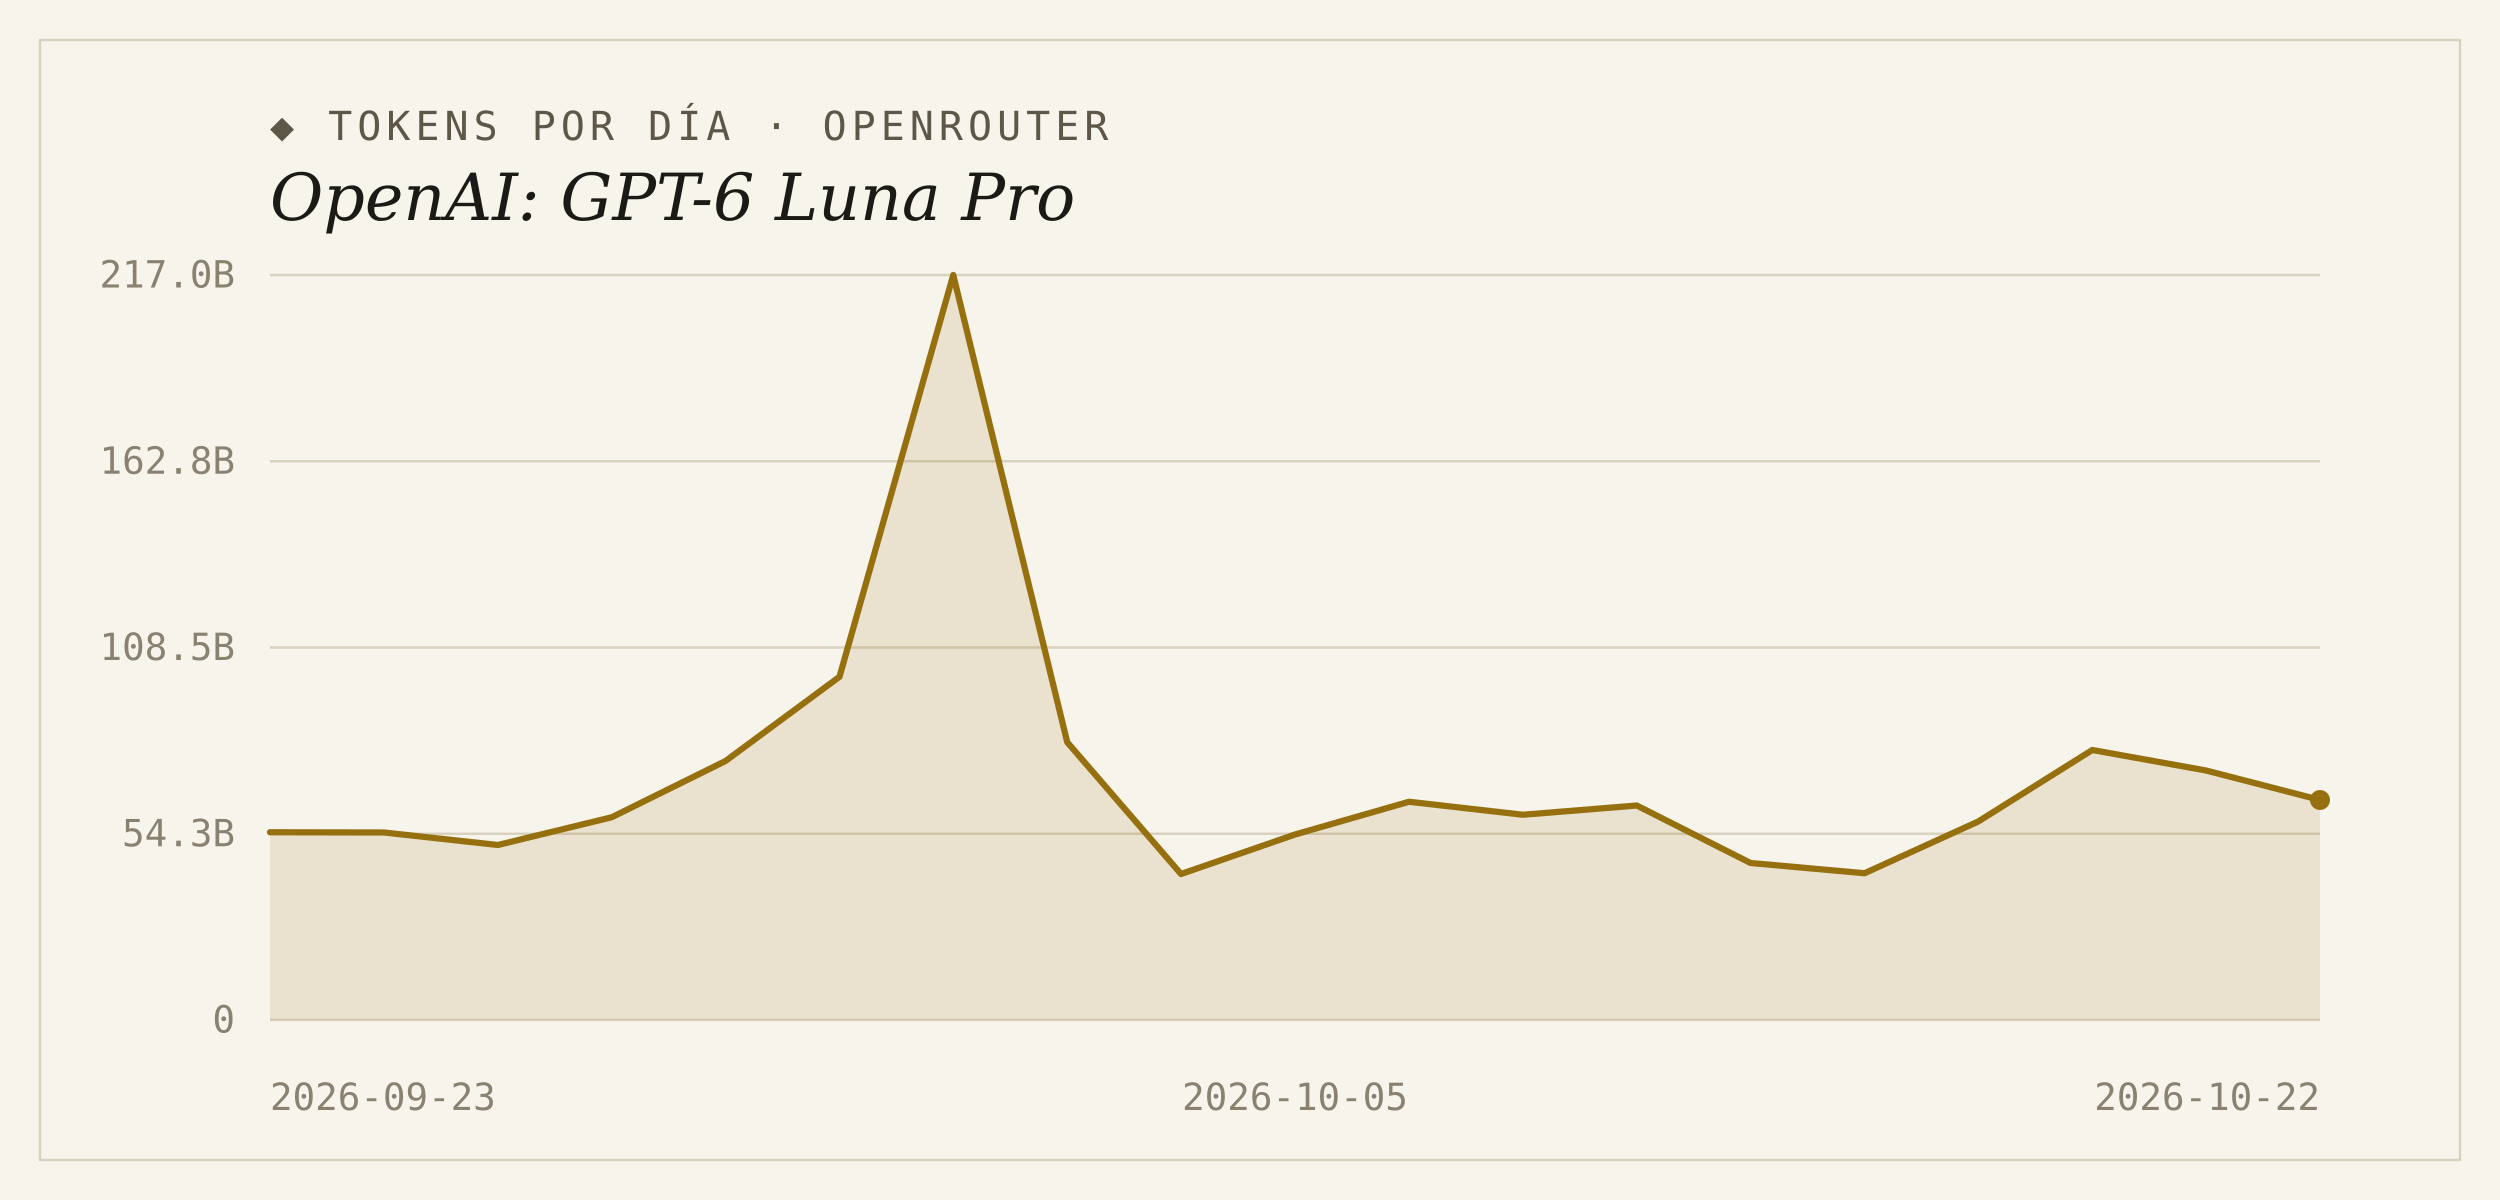
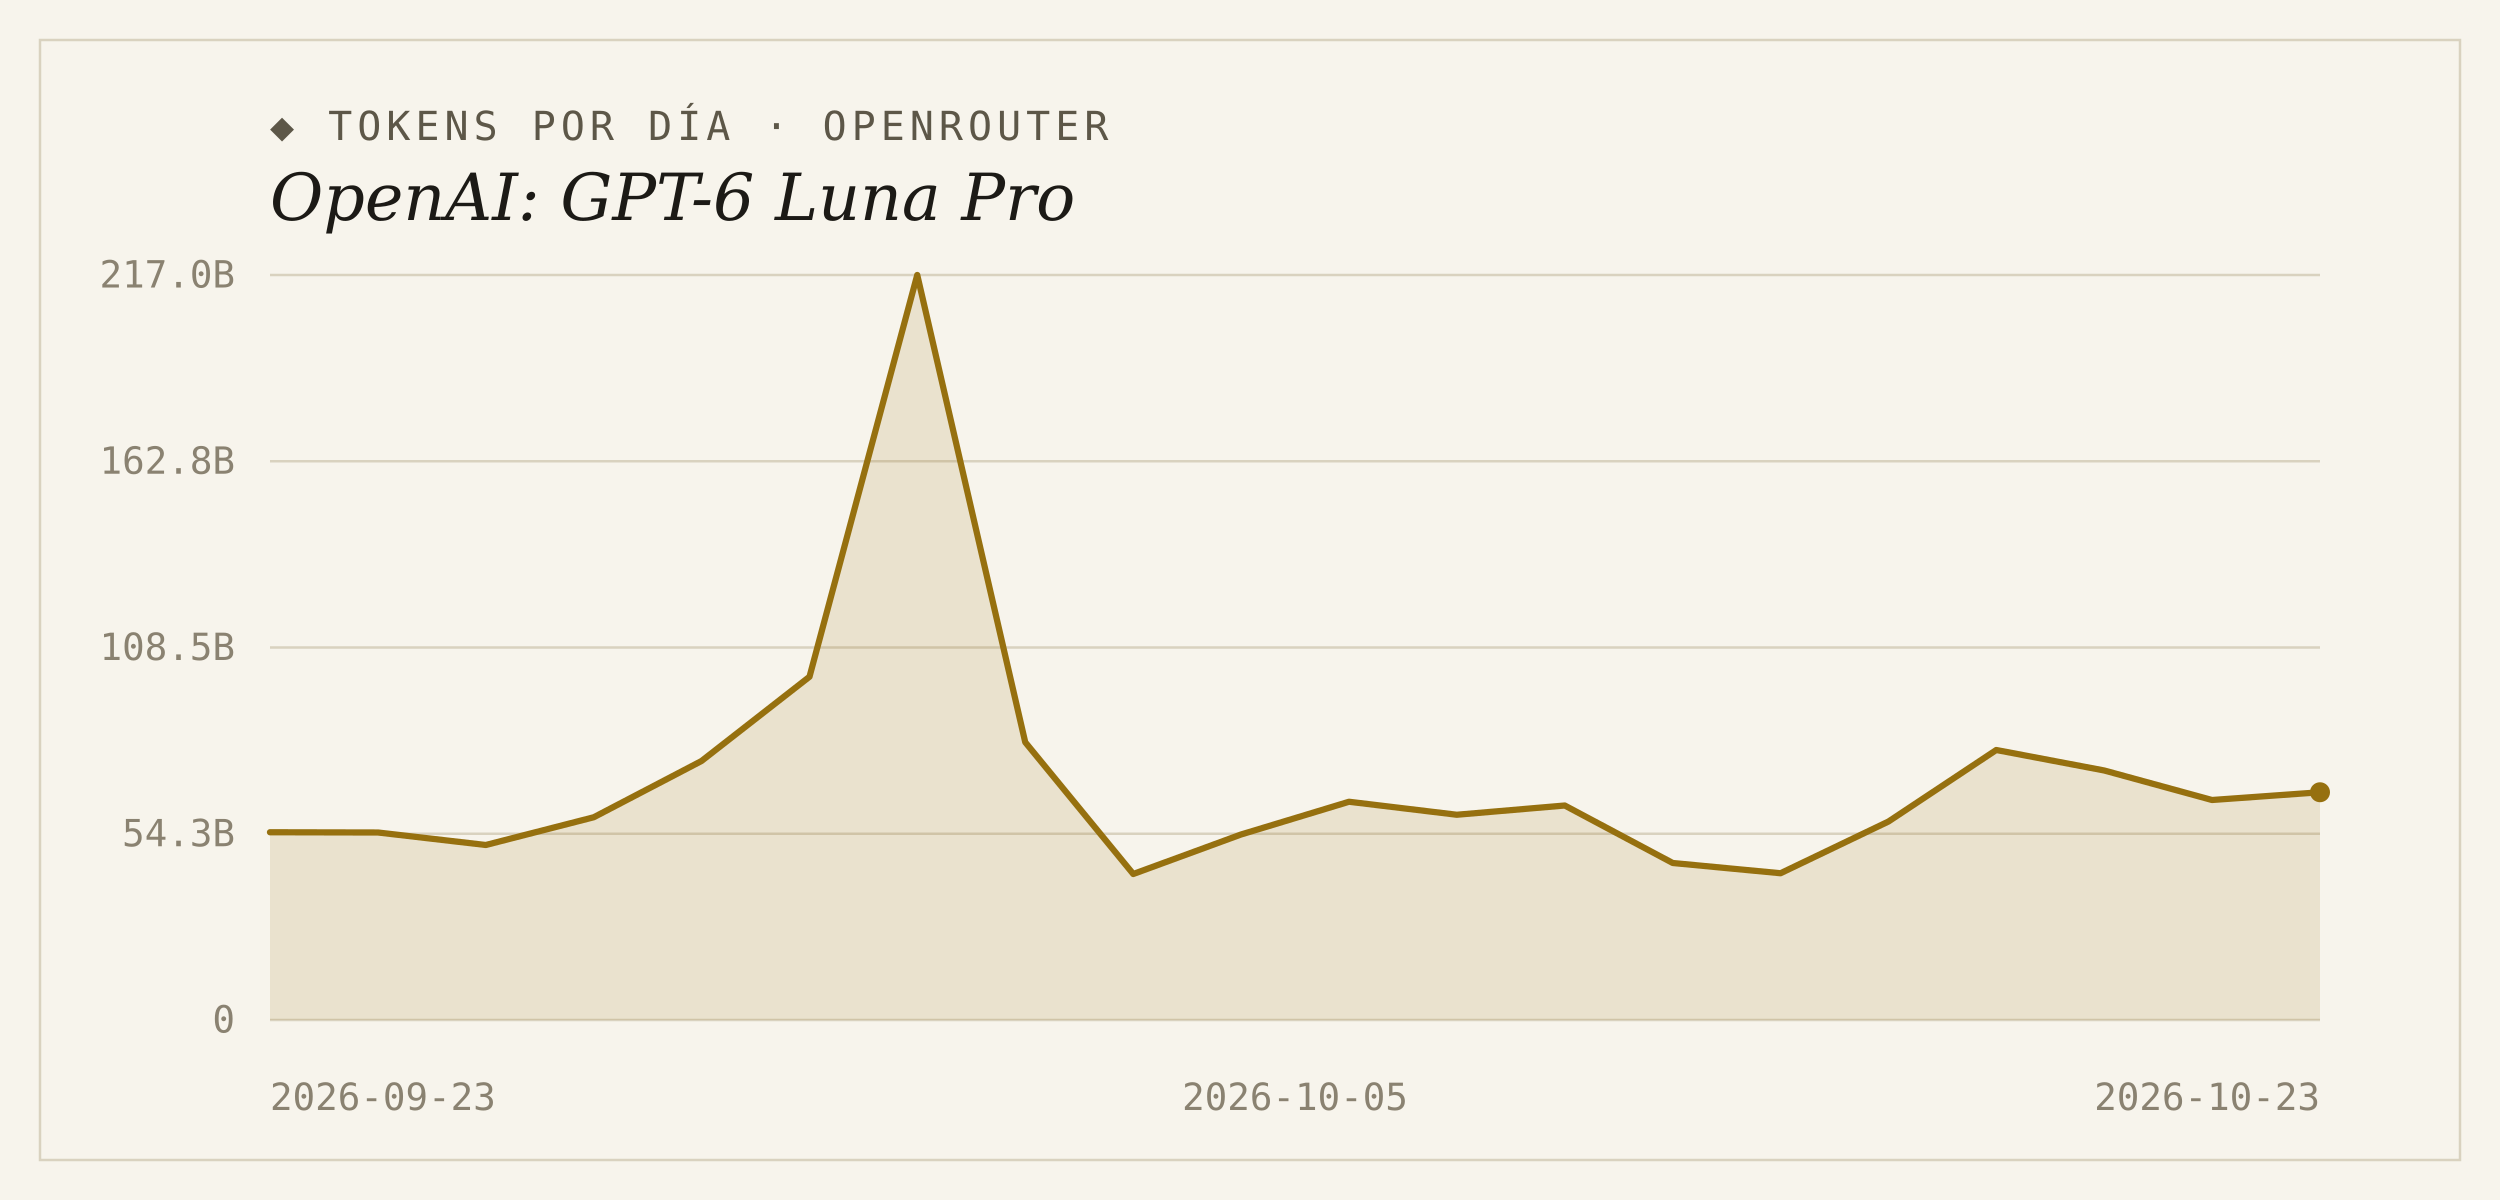
<svg xmlns="http://www.w3.org/2000/svg" width="1000" height="480" viewBox="0 0 1000 480">
  <rect width="1000" height="480" fill="#f7f4ec" />
  <rect x="16" y="16" width="968" height="448" fill="none" stroke="#d9d2bf" stroke-width="1" />
  <text x="108" y="56" font-family="'DejaVu Sans Mono', Consolas, monospace" font-size="16" letter-spacing="2" fill="#5d5748">◆ TOKENS POR DÍA · OPENROUTER</text>
  <text x="108" y="88" font-family="Georgia, 'DejaVu Serif', serif" font-size="26" font-style="italic" fill="#1c1a16">OpenAI: GPT-6 Luna Pro</text>
  <line x1="108" y1="408.0" x2="928" y2="408.0" stroke="#d9d2bf" stroke-width="1" />
  <text x="94" y="413" text-anchor="end" font-family="'DejaVu Sans Mono', Consolas, monospace" font-size="15" fill="#8a8271">0</text>
  <line x1="108" y1="333.5" x2="928" y2="333.5" stroke="#d9d2bf" stroke-width="1" />
  <text x="94" y="338.5" text-anchor="end" font-family="'DejaVu Sans Mono', Consolas, monospace" font-size="15" fill="#8a8271">54.3B</text>
  <line x1="108" y1="259.0" x2="928" y2="259.0" stroke="#d9d2bf" stroke-width="1" />
  <text x="94" y="264" text-anchor="end" font-family="'DejaVu Sans Mono', Consolas, monospace" font-size="15" fill="#8a8271">108.5B</text>
  <line x1="108" y1="184.5" x2="928" y2="184.5" stroke="#d9d2bf" stroke-width="1" />
  <text x="94" y="189.5" text-anchor="end" font-family="'DejaVu Sans Mono', Consolas, monospace" font-size="15" fill="#8a8271">162.8B</text>
  <line x1="108" y1="110.0" x2="928" y2="110.0" stroke="#d9d2bf" stroke-width="1" />
  <text x="94" y="115" text-anchor="end" font-family="'DejaVu Sans Mono', Consolas, monospace" font-size="15" fill="#8a8271">217.0B</text>
-   <path d="M 108,408.0 L 108.0,332.9 L 153.6,333.0 L 199.1,338.0 L 244.7,326.9 L 290.2,304.4 L 335.8,270.7 L 381.3,110.0 L 426.9,296.9 L 472.4,349.6 L 518.0,333.8 L 563.6,320.7 L 609.1,325.9 L 654.7,322.2 L 700.2,345.2 L 745.8,349.3 L 791.3,328.6 L 836.9,300.0 L 882.4,308.2 L 928.0,320.0 L 928.0,408.0 Z" fill="#96700f" fill-opacity="0.14" />
-   <polyline points="108.0,332.9 153.6,333.0 199.1,338.0 244.7,326.9 290.2,304.4 335.8,270.7 381.3,110.0 426.9,296.9 472.4,349.6 518.0,333.8 563.6,320.7 609.1,325.9 654.7,322.2 700.2,345.2 745.8,349.3 791.3,328.6 836.9,300.0 882.4,308.2 928.0,320.0" fill="none" stroke="#96700f" stroke-width="2.5" stroke-linejoin="round" stroke-linecap="round" />
-   <circle cx="928.0" cy="320.0" r="4" fill="#96700f" />
+   <path d="M 108,408.0 L 108.0,332.9 L 151.2,333.0 L 194.3,338.0 L 237.5,326.9 L 280.6,304.4 L 323.8,270.7 L 366.9,110.0 L 410.1,296.9 L 453.3,349.6 L 496.4,333.8 L 539.6,320.7 L 582.7,325.9 L 625.9,322.2 L 669.1,345.2 L 712.2,349.3 L 755.4,328.6 L 798.5,300.0 L 841.7,308.2 L 884.8,320.0 L 928.0,316.9 L 928.0,408.0 Z" fill="#96700f" fill-opacity="0.14" />
+   <polyline points="108.0,332.9 151.2,333.0 194.3,338.0 237.5,326.9 280.6,304.4 323.8,270.7 366.9,110.0 410.1,296.9 453.3,349.6 496.4,333.8 539.6,320.7 582.7,325.9 625.9,322.2 669.1,345.2 712.2,349.3 755.4,328.6 798.5,300.0 841.7,308.2 884.8,320.0 928.0,316.9" fill="none" stroke="#96700f" stroke-width="2.5" stroke-linejoin="round" stroke-linecap="round" />
+   <circle cx="928.0" cy="316.9" r="4" fill="#96700f" />
  <text x="108" y="444" text-anchor="start" font-family="'DejaVu Sans Mono', Consolas, monospace" font-size="15" fill="#8a8271">2026-09-23</text>
  <text x="518" y="444" text-anchor="middle" font-family="'DejaVu Sans Mono', Consolas, monospace" font-size="15" fill="#8a8271">2026-10-05</text>
-   <text x="928" y="444" text-anchor="end" font-family="'DejaVu Sans Mono', Consolas, monospace" font-size="15" fill="#8a8271">2026-10-22</text>
+   <text x="928" y="444" text-anchor="end" font-family="'DejaVu Sans Mono', Consolas, monospace" font-size="15" fill="#8a8271">2026-10-23</text>
</svg>
